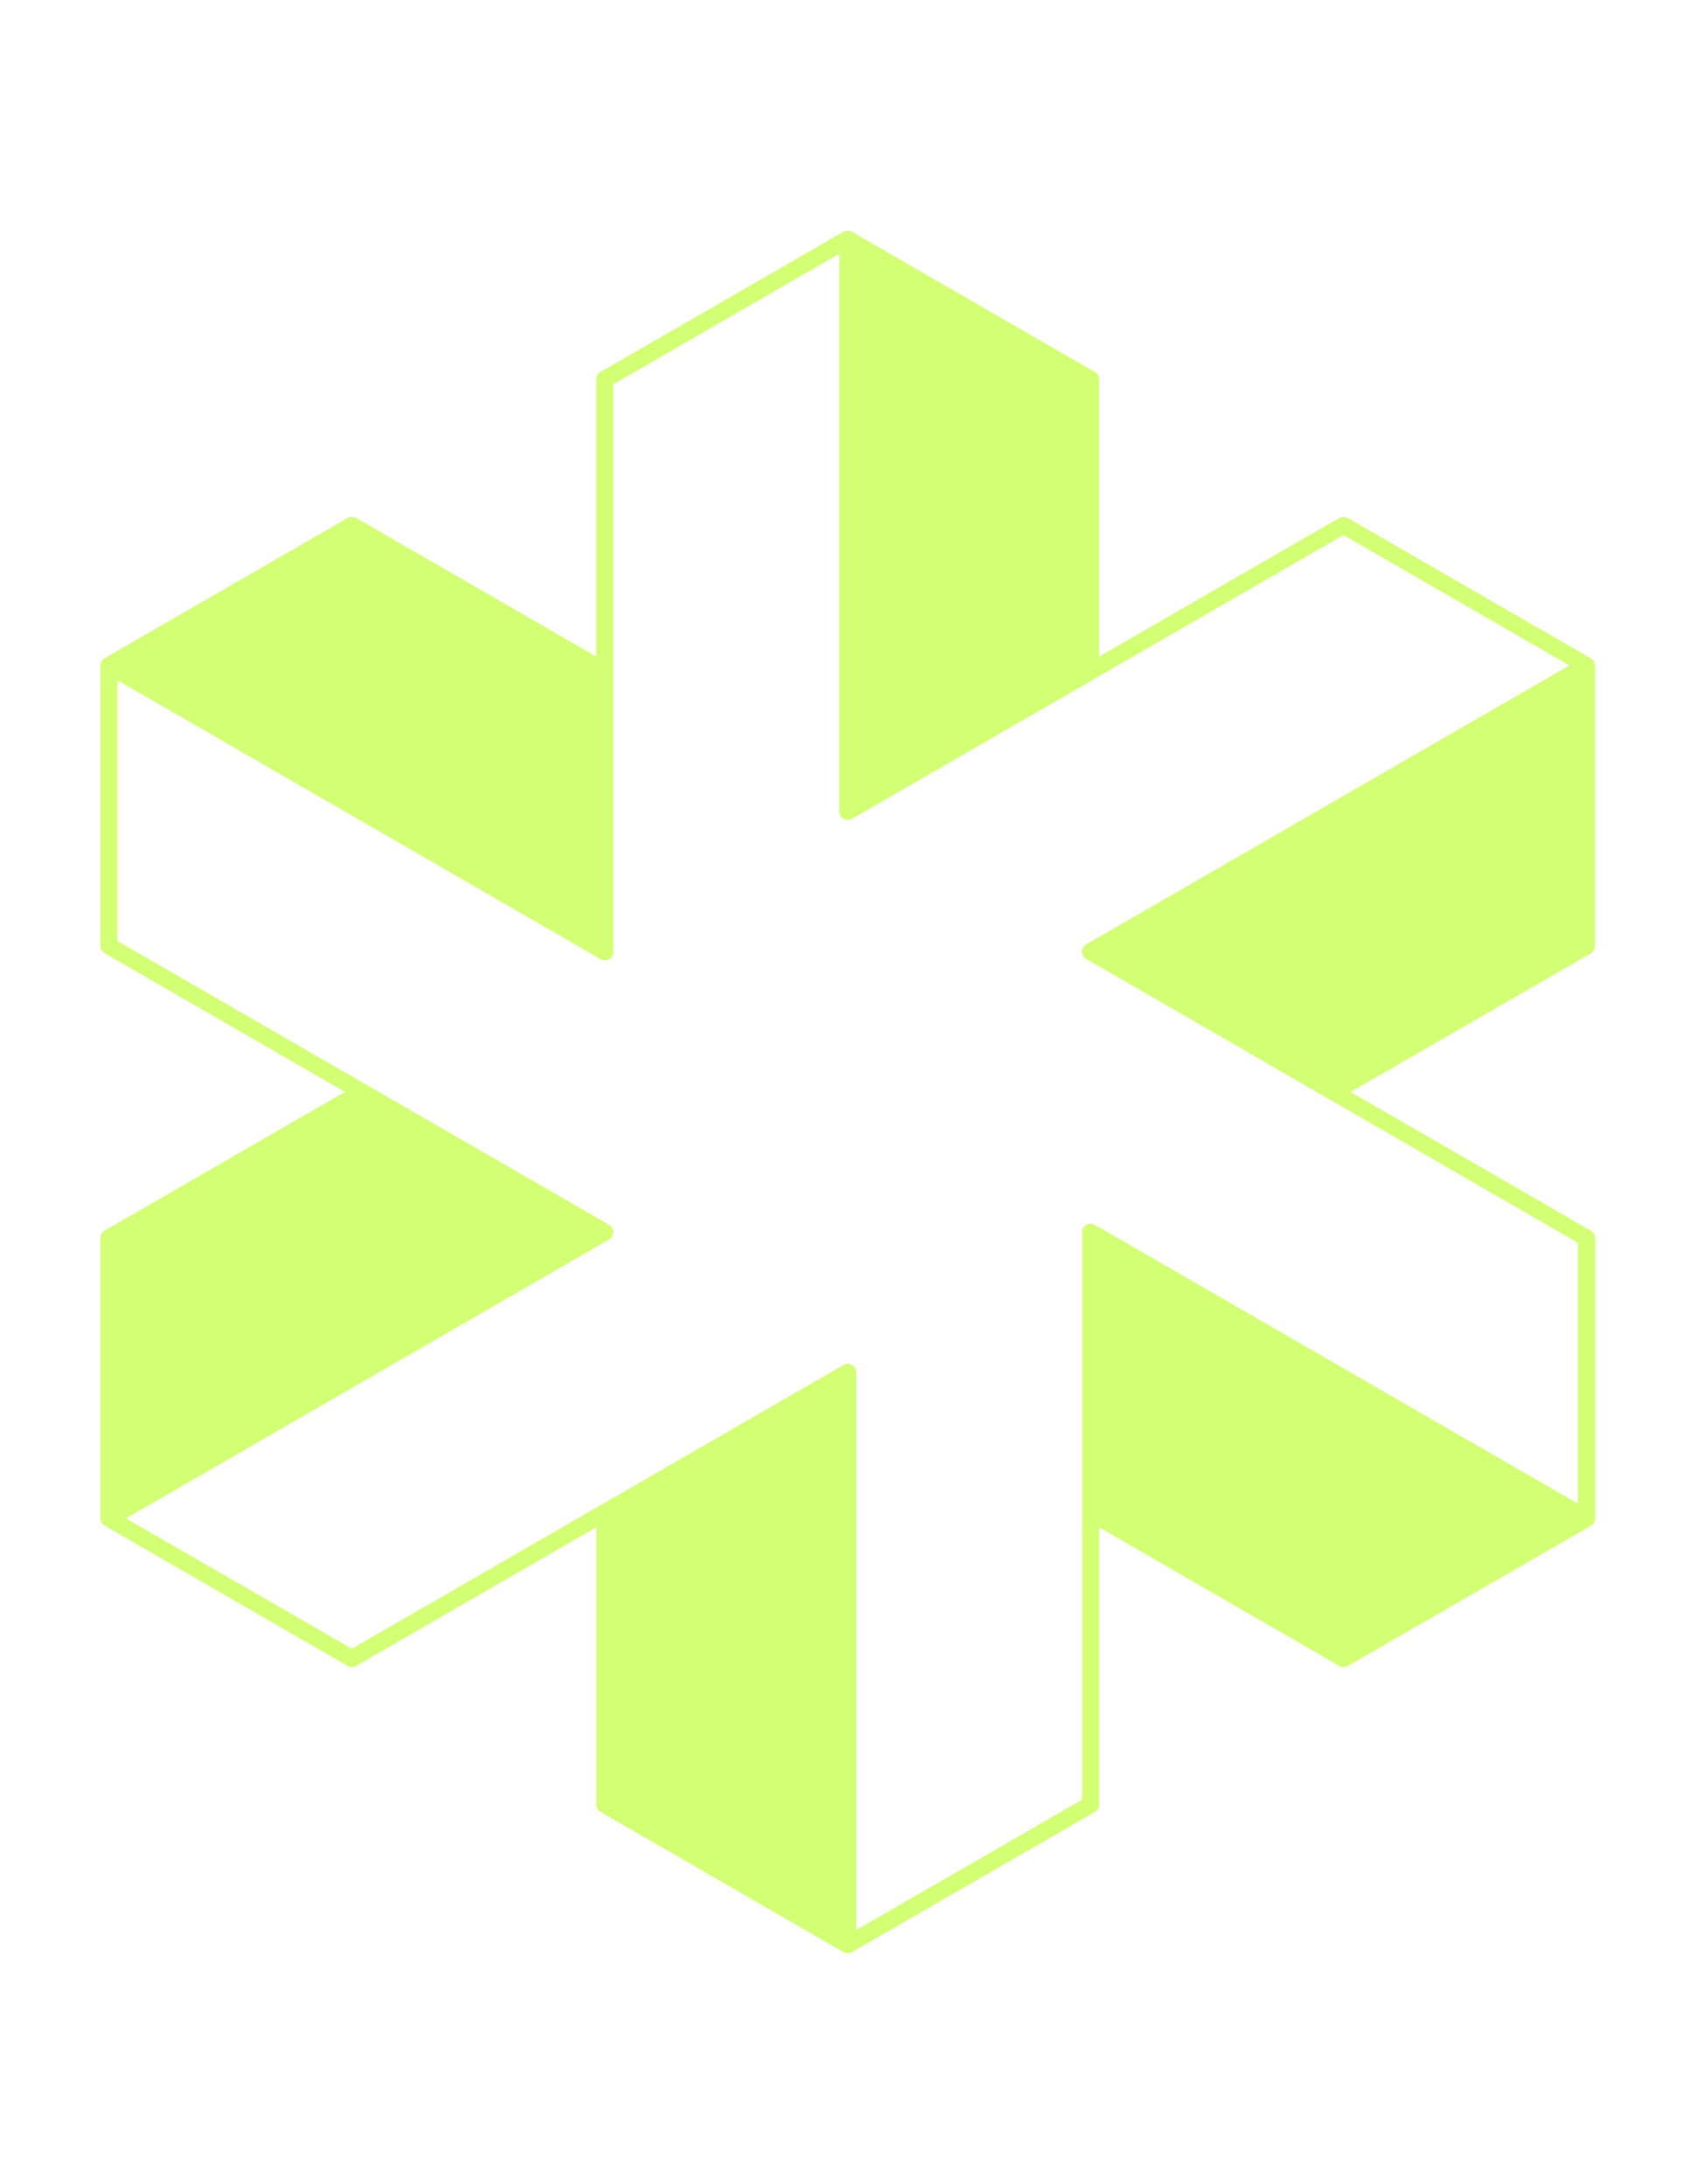
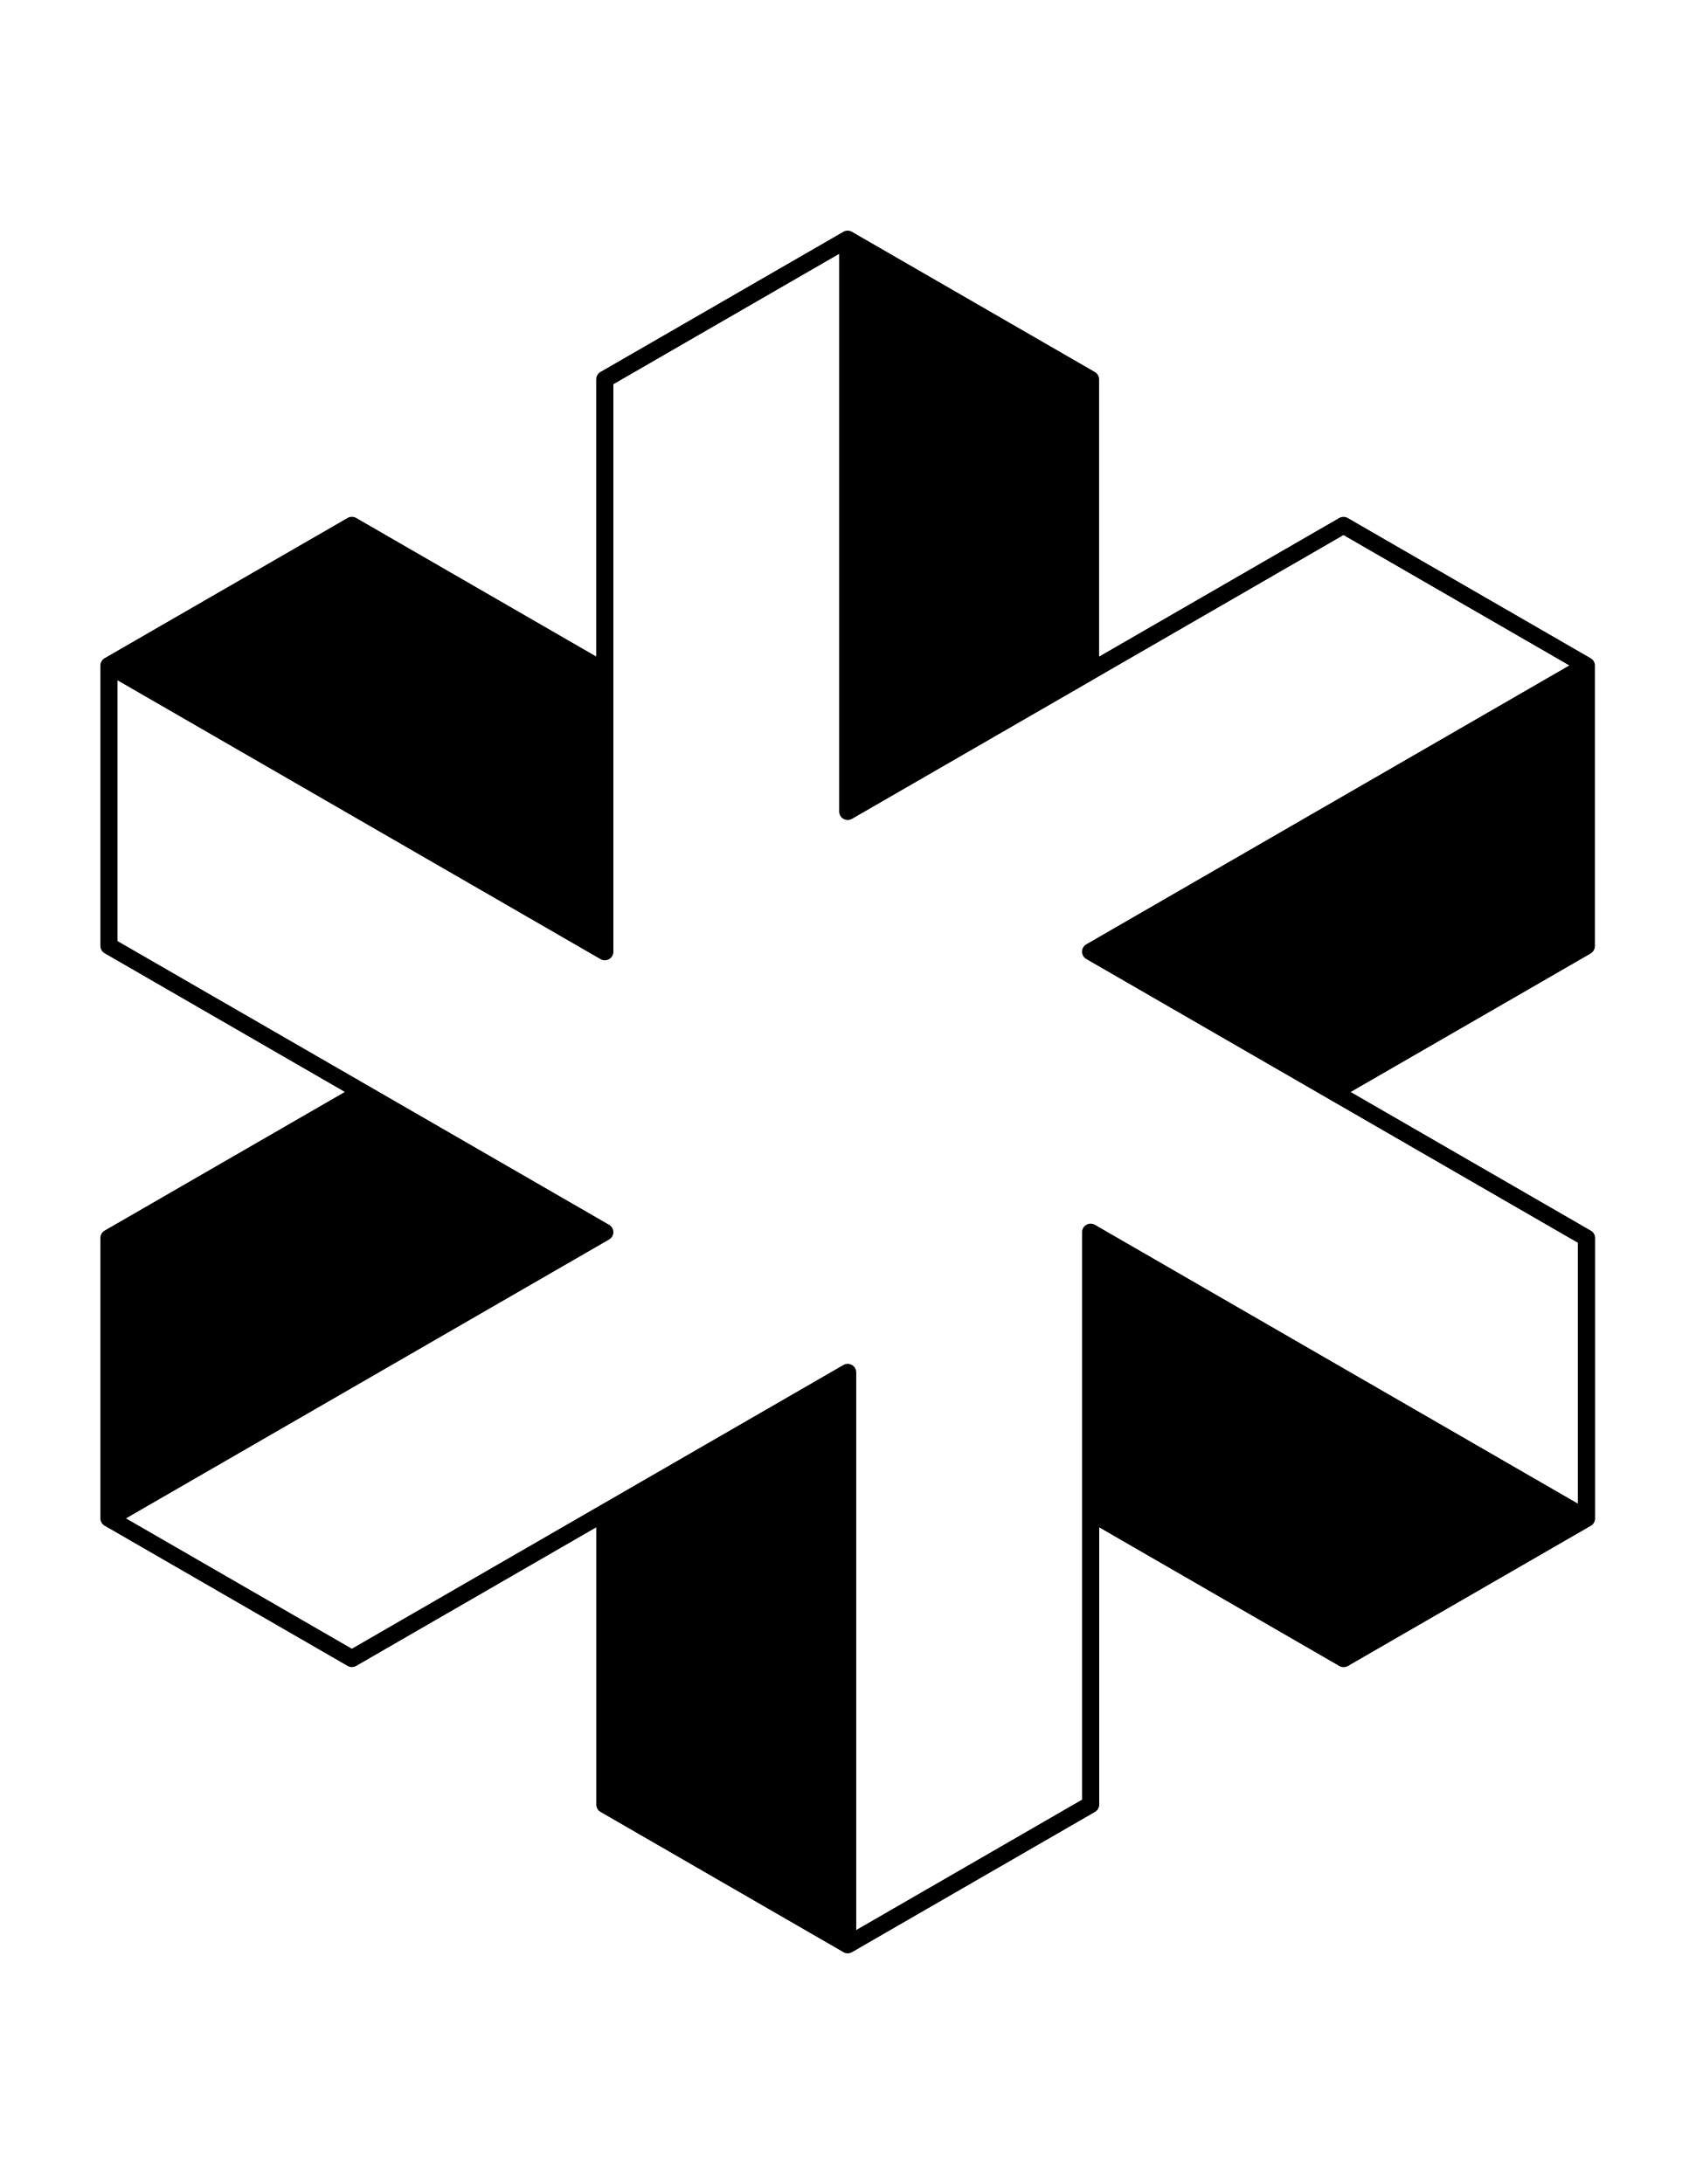
<svg xmlns="http://www.w3.org/2000/svg" version="1.1" id="Layer_1" x="0px" y="0px" viewBox="0 0 280.82 361.84" style="enable-background:new 0 0 280.82 361.84;" xml:space="preserve">
  <style type="text/css">
- 	.st0{fill:#D2FF73;}
+ 	.st0{fill:#000000;}
</style>
  <path class="st0" d="M264.19,156.73v-46.46c0-0.5-0.27-0.97-0.71-1.22l-40.24-23.23c-0.44-0.25-0.98-0.25-1.41,0l-39.77,22.96V62.85  c0-0.5-0.27-0.97-0.71-1.22l-40.24-23.23c-0.22-0.13-0.46-0.19-0.71-0.19c-0.12,0-0.24,0.02-0.36,0.05  c-0.12,0.03-0.23,0.08-0.34,0.14L99.47,61.62c-0.44,0.25-0.71,0.72-0.71,1.22v45.93L58.99,85.81c-0.44-0.25-0.98-0.25-1.41,0  l-40.24,23.23c-0.44,0.25-0.71,0.72-0.71,1.22v46.46c0,0.5,0.27,0.97,0.71,1.22l39.78,22.97l-39.78,22.97  c-0.44,0.25-0.71,0.72-0.71,1.22v46.46c0,0.5,0.27,0.97,0.71,1.22l40.24,23.23c0.44,0.25,0.98,0.25,1.41,0l39.78-22.97v45.94  c0,0.5,0.27,0.97,0.71,1.22l40.23,23.23c0.22,0.13,0.46,0.19,0.71,0.19s0.49-0.06,0.71-0.19l40.24-23.23  c0.44-0.25,0.71-0.72,0.71-1.22v-45.93l39.77,22.97c0.22,0.13,0.46,0.19,0.71,0.19s0.49-0.06,0.71-0.19l40.24-23.23  c0.44-0.25,0.71-0.72,0.71-1.22v-46.46c0-0.5-0.27-0.97-0.71-1.22l-39.78-22.97l39.78-22.96  C263.92,157.7,264.19,157.23,264.19,156.73z M261.37,249.12l-80.01-46.2c-0.44-0.25-0.98-0.25-1.41,0  c-0.44,0.25-0.71,0.72-0.71,1.22v46.46v47.56l-37.41,21.6v-92.39c0-0.5-0.27-0.97-0.71-1.22c-0.22-0.13-0.46-0.19-0.71-0.19  s-0.49,0.06-0.71,0.19l-81.42,47.01l-37.41-21.6l80.02-46.2c0.44-0.25,0.71-0.72,0.71-1.22s-0.27-0.97-0.71-1.22l-81.43-47.01v-43.2  l80.02,46.2c0.44,0.25,0.98,0.25,1.41,0c0.44-0.25,0.71-0.72,0.71-1.22v-46.46V63.66l37.4-21.6v92.39c0,0.5,0.27,0.97,0.71,1.22  c0.44,0.25,0.98,0.25,1.41,0l40.24-23.23c0.01,0,0.01-0.01,0.02-0.02l41.16-23.77l37.41,21.6l-80.01,46.2  c-0.44,0.25-0.71,0.72-0.71,1.22c0,0.13,0.02,0.25,0.05,0.37c0.1,0.36,0.33,0.67,0.66,0.85l40.23,23.23c0,0,0,0,0,0l41.19,23.78  V249.12z" />
</svg>
